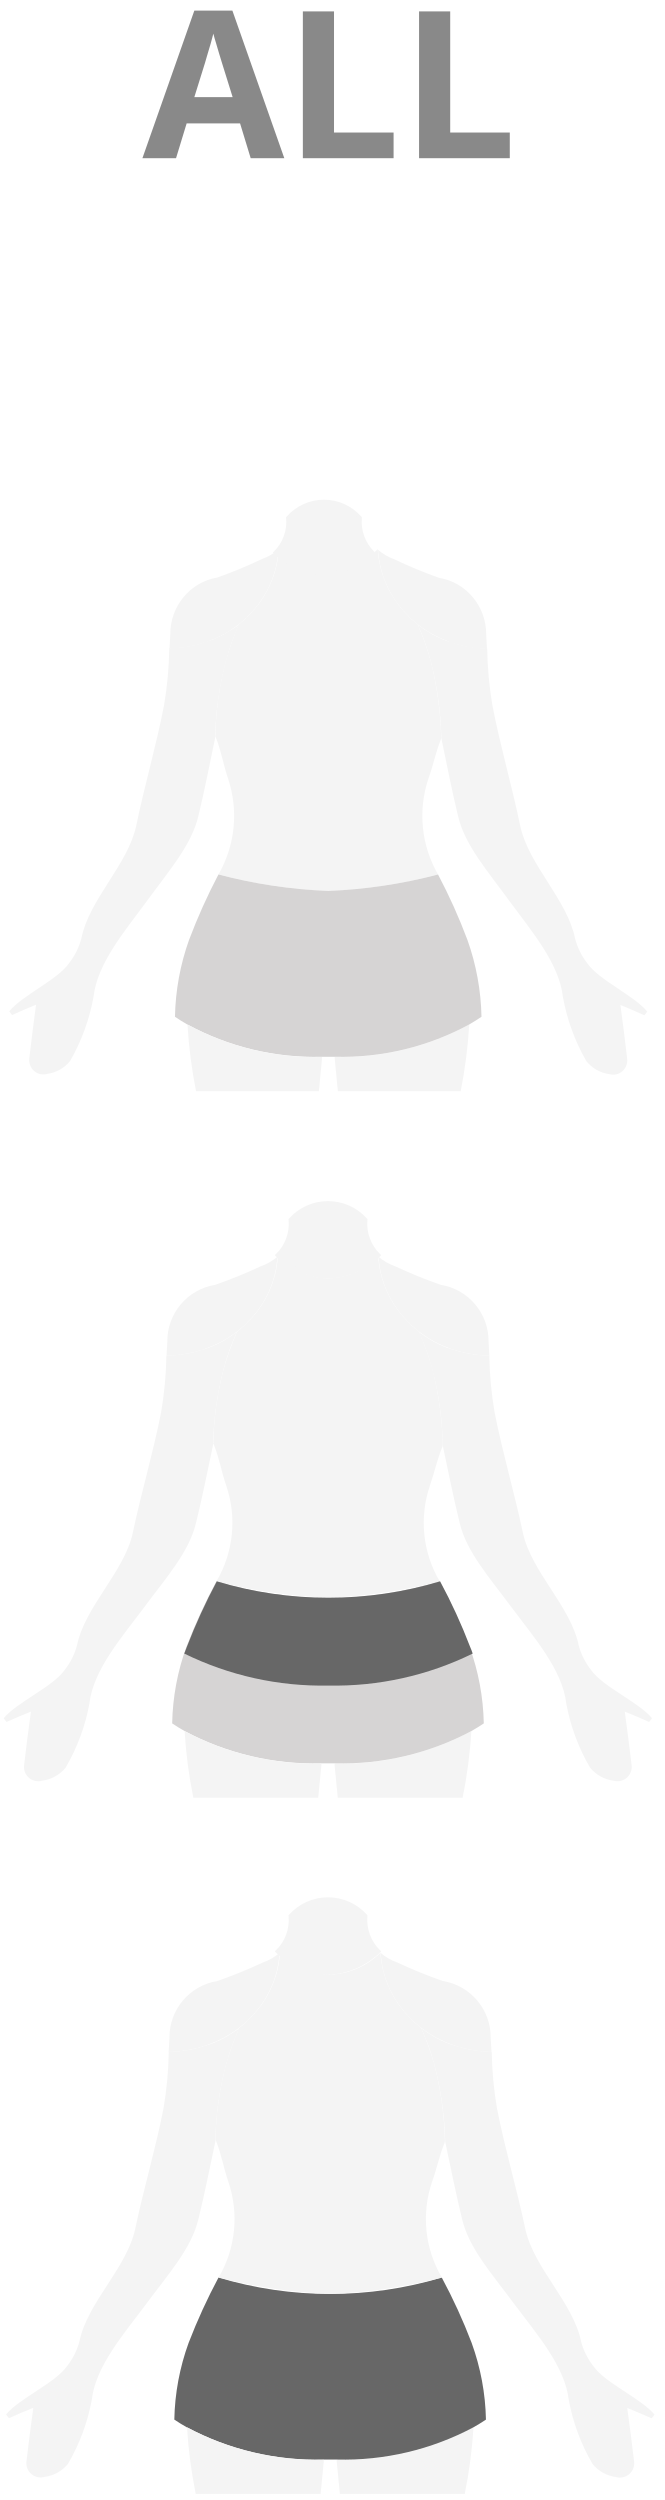
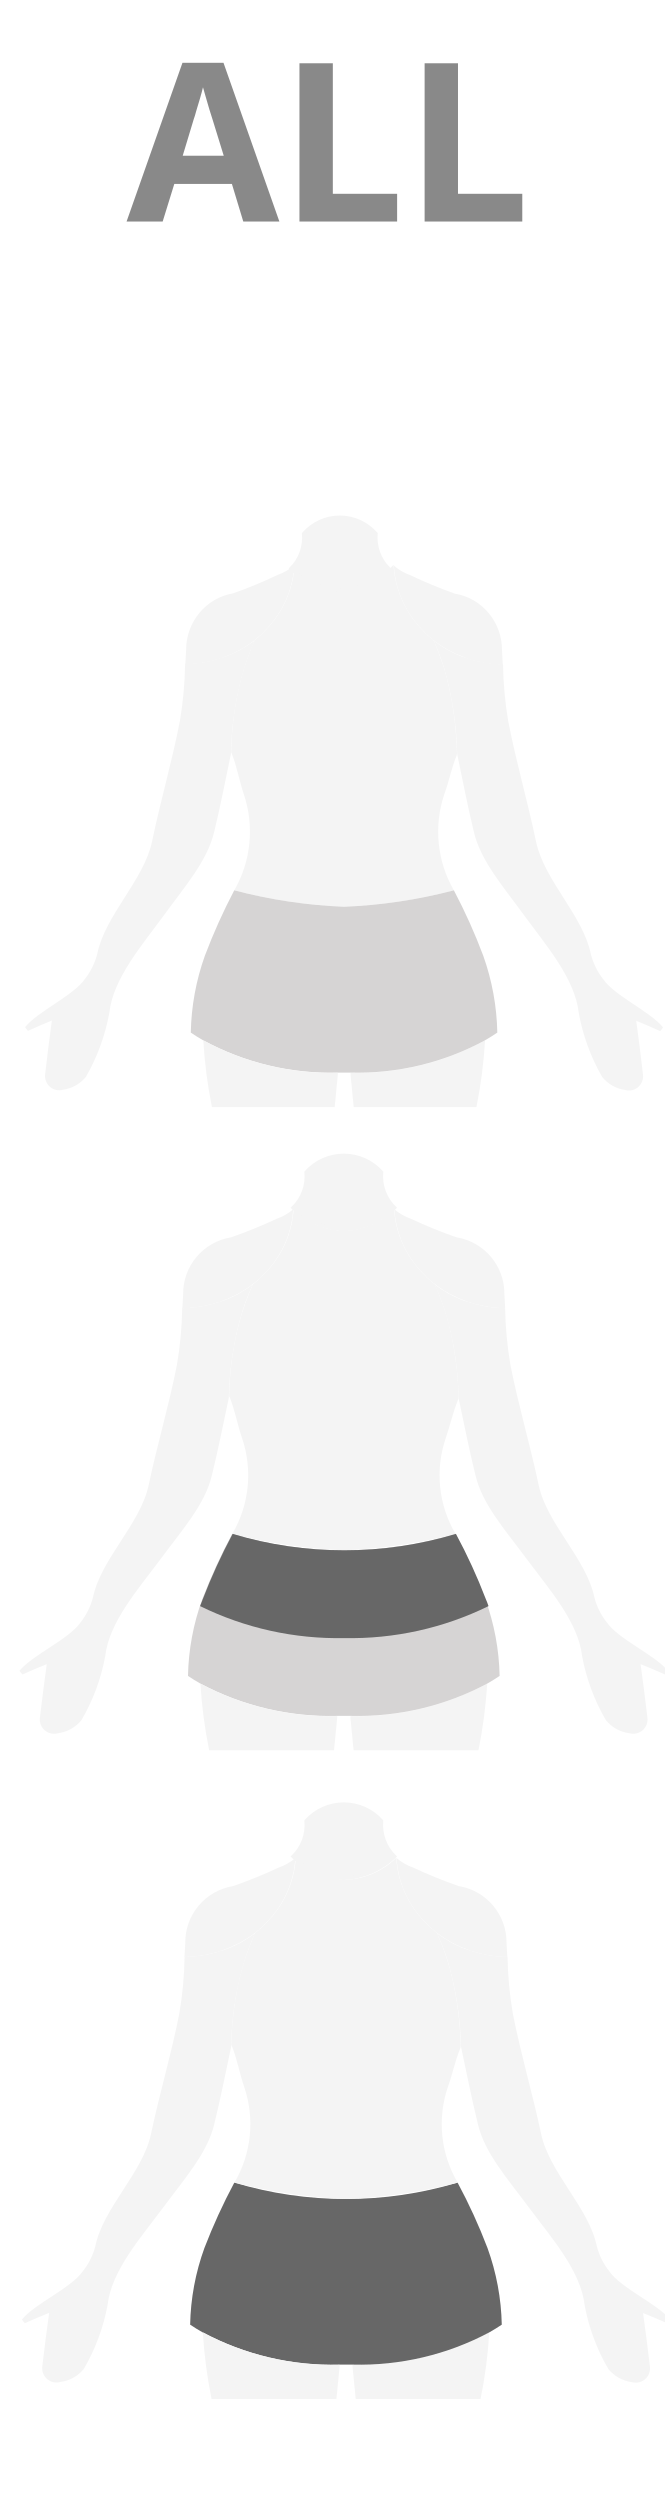
<svg xmlns="http://www.w3.org/2000/svg" width="42px" height="158px" viewBox="0 0 42 158" version="1.1">
  <defs />
  <g id="Page-1" stroke="none" stroke-width="1" fill="none" fill-rule="evenodd">
-     <g id="length_thumbnails" transform="translate(0, -4)">
-       <g id="ALL" transform="translate(9, 0)" fill="#686868" fill-opacity="0.775" font-family="Muli-Bold, Muli" font-size="13" font-weight="bold">
-         <text>
-           <tspan x="0" y="14">ALL</tspan>
-         </text>
-       </g>
-       <g id="length_thumbnails_0" transform="translate(0, 35)" fill-rule="nonzero">
+     <g id="length_thumbnails" transform="translate(1, 0)">
+       <text id="ALL" fill-opacity="0.775" fill="#686868" font-family="Muli-Bold, Muli" font-size="14" font-weight="bold">
+         <tspan x="7" y="14">ALL</tspan>
+       </text>
+       <g id="length_thumbnails_0" transform="translate(0, 32)" fill-rule="nonzero">
        <path d="M27.866,15.729 C27.866,15.745 27.882,15.595 27.882,15.612 C27.843,13.979 27.622,12.356 27.223,10.773 C27.002,9.985 26.727,9.212 26.402,8.462 C26.402,8.462 26.139,8.244 26.007,8.127 C25.939,8.074 25.878,8.012 25.826,7.943 L25.695,7.809 L25.629,7.742 C24.591,6.652 23.968,5.222 23.87,3.707 L23.854,3.723 C23.023,4.558 21.916,5.048 20.749,5.096 C19.583,5.045 18.477,4.556 17.645,3.723 L17.62,3.707 C17.527,5.223 16.902,6.655 15.861,7.743 L15.795,7.81 L15.663,7.944 L15.483,8.128 C15.351,8.244 15.219,8.362 15.088,8.463 C14.76,9.212 14.486,9.984 14.266,10.773 C13.852,12.352 13.631,13.978 13.608,15.612 C13.608,15.596 13.624,15.579 13.624,15.562 C13.986,16.467 14.117,17.337 14.413,18.208 C15.088,20.222 14.865,22.436 13.805,24.269 C16.075,24.866 18.401,25.214 20.744,25.308 C23.088,25.215 25.414,24.867 27.684,24.269 C26.624,22.436 26.401,20.222 27.076,18.208 C27.389,17.354 27.504,16.633 27.866,15.729 Z" id="Path_1246" fill="#F4F4F4" />
        <path d="M28.177,9.471 C28.128,9.454 28.095,9.437 28.046,9.421 C27.992,9.395 27.937,9.373 27.881,9.354 C27.834,9.338 27.79,9.316 27.749,9.287 C27.7,9.27 27.655,9.237 27.602,9.22 L27.507,9.17 L27.31,9.074 C27.294,9.058 27.277,9.058 27.261,9.04 C26.812,8.788 26.393,8.484 26.011,8.136 C25.943,8.084 25.882,8.022 25.83,7.952 L25.698,7.818 L25.633,7.751 C24.595,6.667 23.976,5.239 23.889,3.728 L23.869,3.728 C24.177,4.001 24.535,4.212 24.921,4.348 C25.844,4.787 26.788,5.179 27.75,5.52 C29.48,5.805 30.745,7.336 30.727,9.12 C30.743,9.422 30.76,9.706 30.776,10.007 C29.992,9.994 29.216,9.859 28.474,9.605 L28.458,9.605 C28.367,9.553 28.274,9.508 28.177,9.471 Z" id="Path_1237" fill="#F4F4F4" />
        <path d="M29.657,33.745 C29.573,35.163 29.392,36.573 29.114,37.965 L21.353,37.965 C21.304,37.345 21.221,36.709 21.172,36.089 C21.159,35.994 21.154,35.898 21.156,35.802 C24.117,35.875 27.045,35.167 29.657,33.745 Z" id="Path_1230" fill="#F4F4F4" />
        <path d="M29.542,28.404 C29.011,26.986 28.39,25.605 27.684,24.268 C25.414,24.865 23.087,25.213 20.744,25.307 C18.401,25.215 16.075,24.866 13.805,24.268 C13.102,25.607 12.482,26.988 11.947,28.404 C11.39,29.962 11.09,31.602 11.058,33.26 C11.305,33.427 11.568,33.595 11.832,33.745 C14.445,35.162 17.374,35.866 20.333,35.788 L21.156,35.788 C24.115,35.866 27.044,35.162 29.657,33.745 C29.92,33.595 30.183,33.427 30.43,33.26 C30.398,31.603 30.098,29.962 29.542,28.404 Z" id="Path_1231" fill="#D6D4D4" />
        <path d="M27.223,10.789 C27.017,9.996 26.742,9.223 26.401,8.479 C26.676,8.684 26.961,8.874 27.256,9.048 C27.272,9.064 27.289,9.064 27.305,9.082 L27.503,9.177 L27.597,9.227 C27.643,9.256 27.692,9.279 27.745,9.294 C27.791,9.31 27.836,9.332 27.876,9.361 C27.93,9.387 27.985,9.409 28.041,9.428 C28.09,9.445 28.123,9.462 28.173,9.478 C28.267,9.512 28.353,9.545 28.455,9.574 L28.471,9.574 C29.218,9.833 30.001,9.969 30.79,9.976 C30.808,11.183 30.918,12.386 31.119,13.576 C31.612,16.138 32.352,18.652 32.878,21.195 C33.404,23.673 35.855,25.85 36.348,28.328 C36.498,28.895 36.761,29.426 37.121,29.885 C37.844,30.939 40.097,31.928 40.904,32.932 C40.849,33.014 40.788,33.093 40.723,33.167 C40.213,32.932 39.703,32.715 39.21,32.514 C39.358,33.619 39.507,34.757 39.637,35.913 C39.671,36.215 39.555,36.513 39.326,36.709 C39.098,36.904 38.789,36.97 38.503,36.884 C37.936,36.807 37.419,36.514 37.056,36.063 C36.336,34.81 35.836,33.439 35.576,32.012 C35.346,29.869 33.521,27.759 32.238,26.001 C30.791,24.009 29.376,22.418 28.945,20.56 C28.55,18.931 28.237,17.294 27.892,15.653 L27.892,15.637 C27.855,14 27.63,12.373 27.223,10.789 Z" id="Path_1232" fill="#F4F4F4" />
        <path d="M13.312,9.467 C13.36,9.45 13.393,9.433 13.443,9.417 C13.497,9.392 13.552,9.369 13.608,9.35 C13.655,9.334 13.699,9.312 13.74,9.283 C13.789,9.266 13.834,9.233 13.887,9.216 L13.981,9.166 L14.179,9.07 C14.195,9.054 14.212,9.054 14.228,9.037 C14.677,8.784 15.096,8.48 15.478,8.132 C15.546,8.08 15.607,8.018 15.659,7.948 L15.79,7.814 L15.856,7.747 C16.894,6.663 17.513,5.235 17.599,3.724 L17.615,3.708 C17.307,3.981 16.949,4.191 16.563,4.328 C15.642,4.767 14.699,5.157 13.739,5.498 C12.012,5.789 10.75,7.316 10.762,9.098 C10.746,9.4 10.729,9.684 10.713,9.985 C11.496,9.972 12.273,9.837 13.015,9.583 L13.031,9.583 C13.131,9.55 13.23,9.5 13.312,9.467 Z" id="Path_1212" fill="#F4F4F4" />
        <path d="M11.848,33.745 C11.931,35.163 12.113,36.573 12.391,37.965 L20.153,37.965 C20.202,37.345 20.284,36.709 20.333,36.089 C20.346,35.994 20.352,35.898 20.349,35.802 C17.388,35.879 14.458,35.17 11.848,33.745 Z" id="Path_1206" fill="#F4F4F4" />
        <path d="M14.281,10.789 C14.488,9.996 14.763,9.223 15.104,8.479 C14.823,8.679 14.532,8.864 14.233,9.032 C14.217,9.048 14.2,9.048 14.184,9.065 L13.986,9.161 L13.892,9.211 C13.846,9.24 13.796,9.263 13.744,9.278 C13.697,9.293 13.653,9.316 13.613,9.345 C13.559,9.37 13.504,9.393 13.448,9.412 C13.399,9.428 13.366,9.446 13.316,9.462 C13.222,9.495 13.136,9.529 13.034,9.558 L13.018,9.558 C12.271,9.817 11.488,9.953 10.699,9.96 C10.681,11.167 10.571,12.37 10.37,13.56 C9.877,16.122 9.137,18.636 8.611,21.178 C8.085,23.656 5.634,25.833 5.141,28.311 C4.991,28.879 4.728,29.409 4.368,29.869 C3.644,30.923 1.391,31.912 0.585,32.916 C0.64,32.998 0.701,33.076 0.766,33.151 C1.276,32.916 1.786,32.698 2.278,32.497 C2.131,33.603 1.982,34.741 1.851,35.897 C1.817,36.198 1.934,36.497 2.163,36.693 C2.391,36.888 2.7,36.954 2.986,36.868 C3.551,36.793 4.067,36.502 4.431,36.056 C5.151,34.802 5.651,33.432 5.911,32.004 C6.141,29.861 7.966,27.751 9.249,25.993 C10.696,24.001 12.111,22.41 12.542,20.552 C12.937,18.924 13.249,17.287 13.595,15.646 L13.595,15.629 C13.63,13.994 13.86,12.368 14.281,10.789 Z" id="Path_1207" fill="#F4F4F4" />
        <path d="M20.475,0.681 C19.6,0.681 18.766,1.06 18.182,1.724 C18.258,2.543 17.965,3.353 17.385,3.926 L17.401,3.943 C18.231,4.757 19.325,5.233 20.476,5.279 C21.626,5.23 22.719,4.754 23.551,3.943 L23.567,3.926 C22.991,3.351 22.698,2.543 22.769,1.724 C22.185,1.06 21.351,0.681 20.475,0.681 Z" id="Path_396" stroke="#F4F4F4" stroke-width="0.2" fill="#F4F4F4" />
      </g>
-       <g id="length_thumbnails_1" transform="translate(0, 80)" fill-rule="nonzero">
+       <g id="length_thumbnails_1" transform="translate(0, 73)" fill-rule="nonzero">
        <path d="M23.119,1.078 C22.51,0.399 21.641,0.01 20.729,0.01 C19.817,0.01 18.948,0.399 18.339,1.078 C18.418,1.916 18.113,2.745 17.509,3.332 L17.526,3.349 C18.39,4.182 19.53,4.669 20.73,4.716 C21.928,4.665 23.067,4.179 23.933,3.349 L23.95,3.332 C23.35,2.743 23.045,1.916 23.119,1.078 Z" id="Path_670-path" stroke="#F4F4F4" stroke-width="0.2" fill="#F4F4F4" />
        <path d="M27.968,15.415 C27.968,15.431 27.984,15.281 27.984,15.298 C27.944,13.668 27.72,12.047 27.315,10.466 C27.089,9.679 26.809,8.909 26.479,8.16 C26.479,8.16 26.211,7.942 26.077,7.825 C26.008,7.772 25.946,7.71 25.893,7.641 L25.759,7.507 L25.692,7.44 C24.637,6.352 24.003,4.924 23.904,3.411 L23.888,3.427 C23.043,4.261 21.917,4.75 20.731,4.798 C19.546,4.746 18.422,4.258 17.575,3.427 L17.559,3.411 C17.464,4.925 16.829,6.354 15.771,7.44 L15.704,7.507 L15.57,7.641 L15.386,7.825 C15.252,7.941 15.118,8.059 14.984,8.16 C14.651,8.908 14.372,9.678 14.148,10.466 C13.727,12.043 13.502,13.666 13.479,15.298 C13.479,15.282 13.495,15.265 13.495,15.249 C13.863,16.151 13.996,17.021 14.298,17.89 C14.983,19.901 14.757,22.112 13.679,23.942 C15.987,24.538 18.352,24.886 20.734,24.979 C23.117,24.887 25.482,24.54 27.79,23.942 C26.711,22.112 26.485,19.901 27.171,17.89 C27.466,17.037 27.6,16.318 27.968,15.415 Z" id="Path_1299" fill="#F4F4F4" />
        <path d="M28.285,9.162 C28.236,9.146 28.202,9.128 28.151,9.112 C28.097,9.087 28.041,9.065 27.984,9.045 C27.936,9.03 27.891,9.007 27.85,8.978 C27.8,8.962 27.755,8.928 27.7,8.911 L27.604,8.862 L27.404,8.766 C27.387,8.75 27.37,8.75 27.354,8.732 C26.898,8.48 26.471,8.177 26.083,7.83 C26.013,7.777 25.952,7.715 25.899,7.646 L25.765,7.512 L25.698,7.445 C24.644,6.363 24.014,4.937 23.926,3.428 L23.905,3.411 C24.219,3.684 24.582,3.894 24.975,4.03 C25.913,4.469 26.873,4.859 27.851,5.2 C29.61,5.485 30.896,7.013 30.877,8.795 C30.894,9.096 30.911,9.38 30.927,9.68 C30.131,9.668 29.341,9.532 28.587,9.279 L28.57,9.279 C28.469,9.245 28.369,9.195 28.285,9.162 Z" id="Path_1290" fill="#F4F4F4" />
        <path d="M29.79,33.404 C29.705,34.82 29.52,36.228 29.238,37.617 L21.347,37.617 C21.298,36.999 21.214,36.364 21.164,35.745 C21.15,35.65 21.145,35.554 21.148,35.458 C24.157,35.531 27.135,34.823 29.79,33.404 Z" id="Path_1283" fill="#F4F4F4" />
        <path d="M29.673,28.071 C29.133,26.656 28.502,25.276 27.784,23.941 C23.182,25.324 18.275,25.324 13.673,23.941 C12.959,25.278 12.328,26.657 11.784,28.071 C11.218,29.627 10.913,31.265 10.881,32.919 C11.132,33.087 11.4,33.254 11.667,33.404 C14.324,34.819 17.302,35.522 20.311,35.444 L21.147,35.444 C24.155,35.522 27.133,34.819 29.79,33.404 C30.058,33.254 30.324,33.087 30.576,32.919 C30.543,31.265 30.238,29.627 29.673,28.071 Z" id="Path_1284" fill="#D6D4D4" />
        <path d="M27.298,10.483 C27.088,9.691 26.809,8.919 26.462,8.176 C26.742,8.381 27.032,8.57 27.332,8.744 C27.348,8.76 27.365,8.76 27.382,8.777 L27.582,8.873 L27.678,8.923 C27.725,8.952 27.775,8.974 27.828,8.99 C27.876,9.005 27.921,9.028 27.962,9.057 C28.017,9.082 28.073,9.104 28.129,9.124 C28.179,9.14 28.213,9.157 28.263,9.173 C28.359,9.207 28.447,9.24 28.55,9.269 L28.567,9.269 C29.326,9.528 30.122,9.664 30.924,9.671 C30.943,10.876 31.055,12.077 31.259,13.265 C31.76,15.823 32.513,18.334 33.047,20.872 C33.582,23.347 36.074,25.521 36.575,27.995 C36.727,28.562 36.995,29.091 37.361,29.55 C38.096,30.602 40.387,31.59 41.207,32.592 C41.151,32.674 41.089,32.753 41.023,32.827 C40.505,32.592 39.986,32.375 39.485,32.174 C39.635,33.278 39.786,34.414 39.919,35.569 C39.954,35.87 39.835,36.168 39.603,36.363 C39.371,36.558 39.057,36.624 38.766,36.539 C38.189,36.462 37.664,36.169 37.295,35.719 C36.563,34.468 36.054,33.099 35.79,31.673 C35.556,29.534 33.701,27.427 32.396,25.672 C30.925,23.682 29.487,22.094 29.049,20.238 C28.647,18.612 28.329,16.978 27.978,15.339 L27.978,15.323 C27.957,13.687 27.728,12.061 27.298,10.483 Z" id="Path_1285" fill="#F4F4F4" />
        <path d="M13.172,9.162 C13.222,9.146 13.255,9.128 13.306,9.112 C13.36,9.087 13.416,9.065 13.473,9.045 C13.521,9.03 13.566,9.007 13.607,8.978 C13.657,8.962 13.703,8.928 13.757,8.911 L13.853,8.862 L14.054,8.766 C14.07,8.75 14.087,8.75 14.103,8.732 C14.56,8.48 14.986,8.177 15.375,7.83 C15.444,7.777 15.506,7.715 15.558,7.646 L15.692,7.512 L15.759,7.445 C16.814,6.363 17.443,4.937 17.531,3.428 L17.548,3.412 C17.234,3.684 16.87,3.895 16.477,4.031 C15.539,4.469 14.579,4.86 13.601,5.201 C11.842,5.486 10.556,7.014 10.575,8.796 C10.559,9.097 10.542,9.381 10.525,9.681 C11.322,9.669 12.111,9.533 12.866,9.279 L12.882,9.279 C12.988,9.245 13.071,9.195 13.172,9.162 Z" id="Path_1265" fill="#F4F4F4" />
        <path d="M11.666,33.404 C11.752,34.82 11.936,36.228 12.218,37.617 L20.11,37.617 C20.16,36.999 20.244,36.364 20.293,35.745 C20.307,35.65 20.312,35.554 20.31,35.458 C17.3,35.531 14.322,34.824 11.666,33.404 Z" id="Path_1259" fill="#F4F4F4" />
        <path d="M14.142,10.483 C14.352,9.691 14.631,8.919 14.978,8.176 C14.698,8.381 14.408,8.57 14.108,8.744 C14.092,8.76 14.075,8.76 14.059,8.777 L13.858,8.873 L13.762,8.923 C13.715,8.952 13.665,8.974 13.612,8.99 C13.564,9.005 13.519,9.028 13.478,9.057 C13.423,9.082 13.367,9.104 13.311,9.124 C13.261,9.14 13.227,9.157 13.177,9.173 C13.081,9.207 12.993,9.24 12.89,9.269 L12.873,9.269 C12.114,9.528 11.318,9.664 10.516,9.671 C10.497,10.876 10.385,12.077 10.181,13.265 C9.68,15.823 8.927,18.334 8.393,20.872 C7.858,23.347 5.367,25.521 4.865,27.995 C4.713,28.562 4.445,29.091 4.079,29.55 C3.344,30.602 1.053,31.59 0.233,32.592 C0.289,32.674 0.351,32.753 0.417,32.827 C0.935,32.592 1.454,32.375 1.955,32.174 C1.805,33.278 1.654,34.414 1.521,35.569 C1.486,35.87 1.605,36.168 1.837,36.363 C2.069,36.558 2.383,36.624 2.674,36.539 C3.251,36.462 3.776,36.169 4.145,35.719 C4.877,34.468 5.386,33.099 5.65,31.673 C5.884,29.534 7.739,27.427 9.044,25.672 C10.515,23.682 11.953,22.094 12.391,20.238 C12.793,18.612 13.111,16.978 13.462,15.339 L13.462,15.323 C13.5,13.689 13.728,12.064 14.142,10.483 Z" id="Path_1260" fill="#F4F4F4" />
        <path d="M20.762,30.528 C23.917,30.59 27.041,29.897 29.874,28.506 C29.825,28.358 29.77,28.213 29.707,28.071 C29.165,26.655 28.533,25.276 27.814,23.941 C23.212,25.324 18.305,25.324 13.703,23.941 C12.989,25.278 12.358,26.657 11.814,28.071 C11.764,28.221 11.697,28.358 11.646,28.506 C14.48,29.898 17.606,30.591 20.762,30.528 Z" id="Path_1346" fill="#676767" />
      </g>
-       <g id="length_thumbnails_2" transform="translate(0, 124)" fill-rule="nonzero">
+       <g id="length_thumbnails_2" transform="translate(0, 114)" fill-rule="nonzero">
        <path d="M23.119,1.078 C22.51,0.399 21.641,0.01 20.729,0.01 C19.817,0.01 18.948,0.399 18.339,1.078 C18.418,1.916 18.113,2.745 17.509,3.332 L17.526,3.349 C18.39,4.182 19.53,4.669 20.73,4.716 C21.928,4.665 23.067,4.179 23.933,3.349 L23.95,3.332 C23.35,2.743 23.045,1.916 23.119,1.078 Z" id="Path_670-path" stroke="#F4F4F4" stroke-width="0.2" fill="#F4F4F4" />
        <path d="M29.924,33.404 C29.839,34.82 29.654,36.228 29.372,37.617 L21.481,37.617 C21.432,36.999 21.347,36.364 21.298,35.745 C21.284,35.65 21.279,35.554 21.281,35.458 C24.291,35.531 27.269,34.823 29.924,33.404 Z" id="Path_1332" fill="#F4F4F4" />
        <path d="M29.808,28.071 C29.268,26.656 28.637,25.276 27.919,23.941 C23.317,25.323 18.411,25.323 13.809,23.941 C13.095,25.278 12.464,26.657 11.92,28.071 C11.354,29.627 11.049,31.265 11.017,32.919 C11.268,33.087 11.535,33.254 11.803,33.404 C14.46,34.819 17.438,35.522 20.446,35.444 L21.282,35.444 C24.291,35.522 27.269,34.819 29.926,33.404 C30.193,33.254 30.46,33.087 30.712,32.919 C30.679,31.265 30.373,29.627 29.808,28.071 Z" id="Path_1333" fill="#676767" />
        <path d="M27.45,10.483 C27.24,9.691 26.961,8.919 26.614,8.176 C26.894,8.381 27.184,8.57 27.484,8.744 C27.501,8.76 27.517,8.76 27.534,8.777 L27.734,8.873 L27.83,8.923 C27.877,8.952 27.927,8.974 27.98,8.99 C28.028,9.005 28.073,9.028 28.114,9.057 C28.169,9.082 28.225,9.104 28.282,9.124 C28.331,9.14 28.365,9.157 28.415,9.173 C28.511,9.207 28.599,9.24 28.702,9.269 L28.72,9.269 C29.479,9.528 30.275,9.664 31.077,9.671 C31.096,10.876 31.208,12.077 31.412,13.265 C31.913,15.823 32.666,18.334 33.2,20.872 C33.735,23.347 36.227,25.521 36.728,27.995 C36.88,28.565 37.149,29.098 37.518,29.56 C38.253,30.612 40.544,31.6 41.364,32.602 C41.308,32.684 41.246,32.762 41.18,32.836 C40.661,32.602 40.143,32.385 39.642,32.184 C39.792,33.288 39.943,34.424 40.076,35.578 C40.111,35.879 39.992,36.178 39.76,36.373 C39.528,36.568 39.213,36.634 38.923,36.548 C38.346,36.471 37.821,36.178 37.452,35.728 C36.72,34.477 36.211,33.108 35.947,31.683 C35.713,29.543 33.857,27.436 32.553,25.681 C31.082,23.692 29.643,22.103 29.205,20.248 C28.805,18.622 28.486,16.987 28.135,15.349 L28.135,15.333 C28.096,13.695 27.867,12.067 27.45,10.483 Z" id="Path_1334" fill="#F4F4F4" />
        <path d="M28.42,9.162 C28.37,9.146 28.337,9.128 28.286,9.112 C28.232,9.087 28.176,9.065 28.119,9.045 C28.071,9.03 28.026,9.007 27.985,8.978 C27.935,8.962 27.889,8.928 27.835,8.911 L27.739,8.862 L27.538,8.766 C27.521,8.75 27.505,8.75 27.489,8.732 C27.032,8.48 26.606,8.177 26.218,7.83 C26.148,7.777 26.086,7.715 26.034,7.646 L25.9,7.512 L25.833,7.445 C24.778,6.363 24.149,4.937 24.061,3.428 L24.04,3.411 C24.354,3.684 24.717,3.894 25.11,4.03 C26.048,4.469 27.008,4.859 27.986,5.2 C29.745,5.485 31.031,7.013 31.012,8.795 C31.028,9.096 31.046,9.38 31.062,9.68 C30.266,9.668 29.476,9.532 28.721,9.279 L28.705,9.279 C28.604,9.245 28.521,9.195 28.42,9.162 Z" id="Path_1338" fill="#F4F4F4" />
        <path d="M13.307,9.162 C13.356,9.146 13.39,9.128 13.441,9.112 C13.495,9.087 13.551,9.065 13.608,9.045 C13.656,9.03 13.701,9.007 13.742,8.978 C13.792,8.962 13.838,8.928 13.892,8.911 L13.988,8.862 L14.189,8.766 C14.205,8.75 14.222,8.75 14.238,8.732 C14.694,8.48 15.12,8.177 15.508,7.83 C15.578,7.777 15.64,7.715 15.692,7.646 L15.826,7.512 L15.893,7.445 C16.948,6.363 17.577,4.937 17.665,3.428 L17.681,3.412 C17.367,3.684 17.004,3.895 16.611,4.031 C15.673,4.469 14.713,4.86 13.735,5.201 C11.976,5.486 10.69,7.014 10.709,8.796 C10.693,9.097 10.676,9.381 10.659,9.681 C11.456,9.669 12.245,9.533 13,9.279 L13.017,9.279 C13.123,9.245 13.223,9.195 13.307,9.162 Z" id="Path_1318" fill="#F4F4F4" />
        <path d="M11.819,33.404 C11.904,34.82 12.088,36.228 12.37,37.617 L20.262,37.617 C20.312,36.999 20.396,36.364 20.446,35.745 C20.459,35.65 20.465,35.554 20.463,35.458 C17.452,35.535 14.473,34.828 11.819,33.404 Z" id="Path_1312" fill="#F4F4F4" />
        <path d="M14.293,10.483 C14.503,9.691 14.783,8.919 15.129,8.176 C14.849,8.381 14.559,8.57 14.259,8.744 C14.243,8.76 14.226,8.76 14.21,8.777 L14.009,8.873 L13.913,8.923 C13.866,8.952 13.816,8.974 13.763,8.99 C13.715,9.005 13.67,9.028 13.629,9.057 C13.574,9.082 13.519,9.104 13.462,9.124 C13.412,9.14 13.378,9.157 13.328,9.173 C13.232,9.207 13.144,9.24 13.041,9.269 L13.024,9.269 C12.264,9.528 11.468,9.664 10.666,9.671 C10.647,10.876 10.535,12.077 10.331,13.265 C9.83,15.823 9.077,18.334 8.543,20.872 C8.008,23.347 5.517,25.521 5.015,27.995 C4.863,28.562 4.595,29.091 4.229,29.55 C3.494,30.602 1.203,31.59 0.384,32.592 C0.439,32.674 0.501,32.753 0.567,32.827 C1.086,32.592 1.604,32.375 2.105,32.174 C1.955,33.278 1.804,34.414 1.671,35.569 C1.636,35.87 1.755,36.168 1.987,36.363 C2.219,36.558 2.534,36.624 2.824,36.539 C3.401,36.462 3.927,36.169 4.295,35.719 C5.027,34.468 5.536,33.099 5.8,31.673 C6.034,29.534 7.89,27.427 9.194,25.672 C10.665,23.682 12.104,22.094 12.542,20.238 C12.943,18.612 13.261,16.978 13.612,15.339 L13.612,15.323 C13.634,13.687 13.862,12.061 14.293,10.483 Z" id="Path_1313" fill="#F4F4F4" />
        <path d="M28.103,15.415 C28.103,15.431 28.12,15.281 28.12,15.298 C28.08,13.668 27.855,12.047 27.45,10.466 C27.225,9.679 26.945,8.909 26.614,8.16 C26.614,8.16 26.347,7.942 26.213,7.825 C26.143,7.772 26.082,7.71 26.029,7.641 L25.895,7.507 L25.828,7.44 C24.773,6.352 24.139,4.924 24.04,3.411 L24.024,3.427 C23.179,4.261 22.053,4.75 20.867,4.798 C19.682,4.746 18.558,4.258 17.711,3.427 L17.695,3.411 C17.6,4.925 16.965,6.354 15.906,7.44 L15.839,7.507 L15.705,7.641 L15.522,7.825 C15.388,7.941 15.254,8.059 15.12,8.16 C14.787,8.908 14.507,9.678 14.284,10.466 C13.863,12.043 13.638,13.666 13.615,15.298 C13.615,15.282 13.631,15.265 13.631,15.249 C13.999,16.151 14.132,17.021 14.433,17.89 C15.119,19.901 14.893,22.112 13.815,23.942 C16.123,24.538 18.488,24.886 20.87,24.979 C23.252,24.887 25.618,24.54 27.926,23.942 C26.847,22.112 26.621,19.901 27.307,17.89 C27.618,17.037 27.734,16.318 28.103,15.415 Z" id="Path_1342" fill="#F4F4F4" />
      </g>
    </g>
  </g>
</svg>
